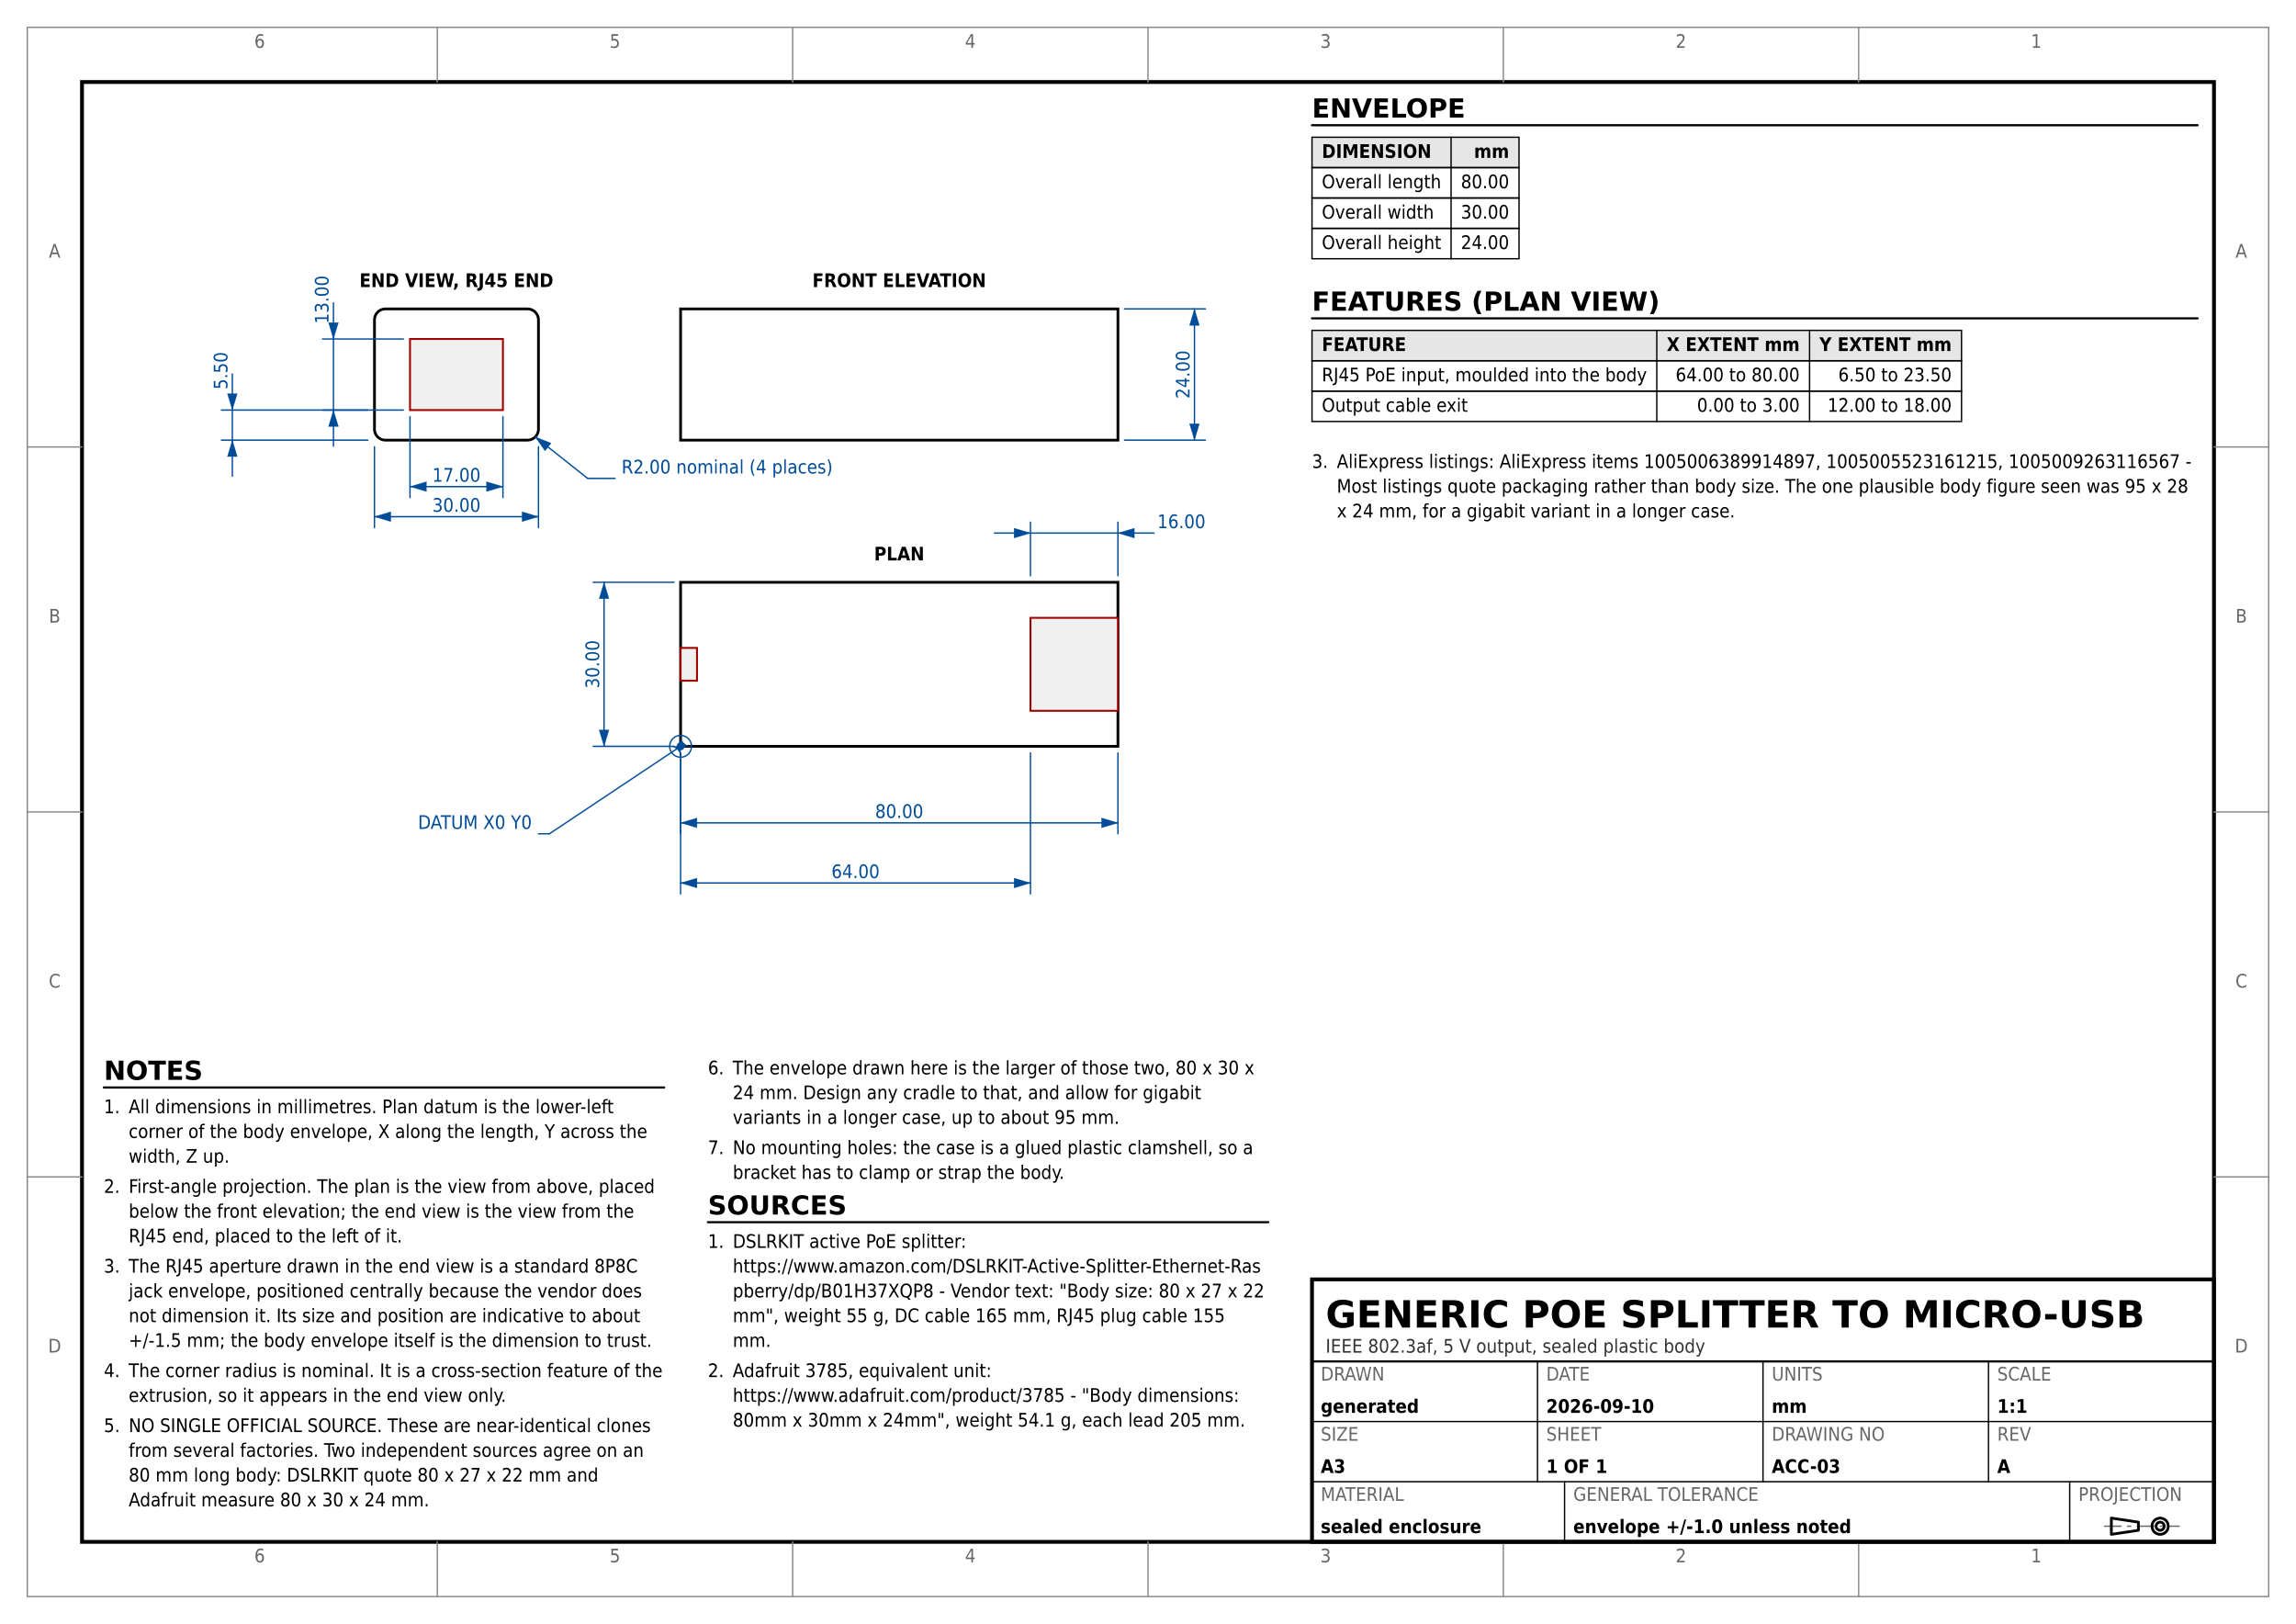
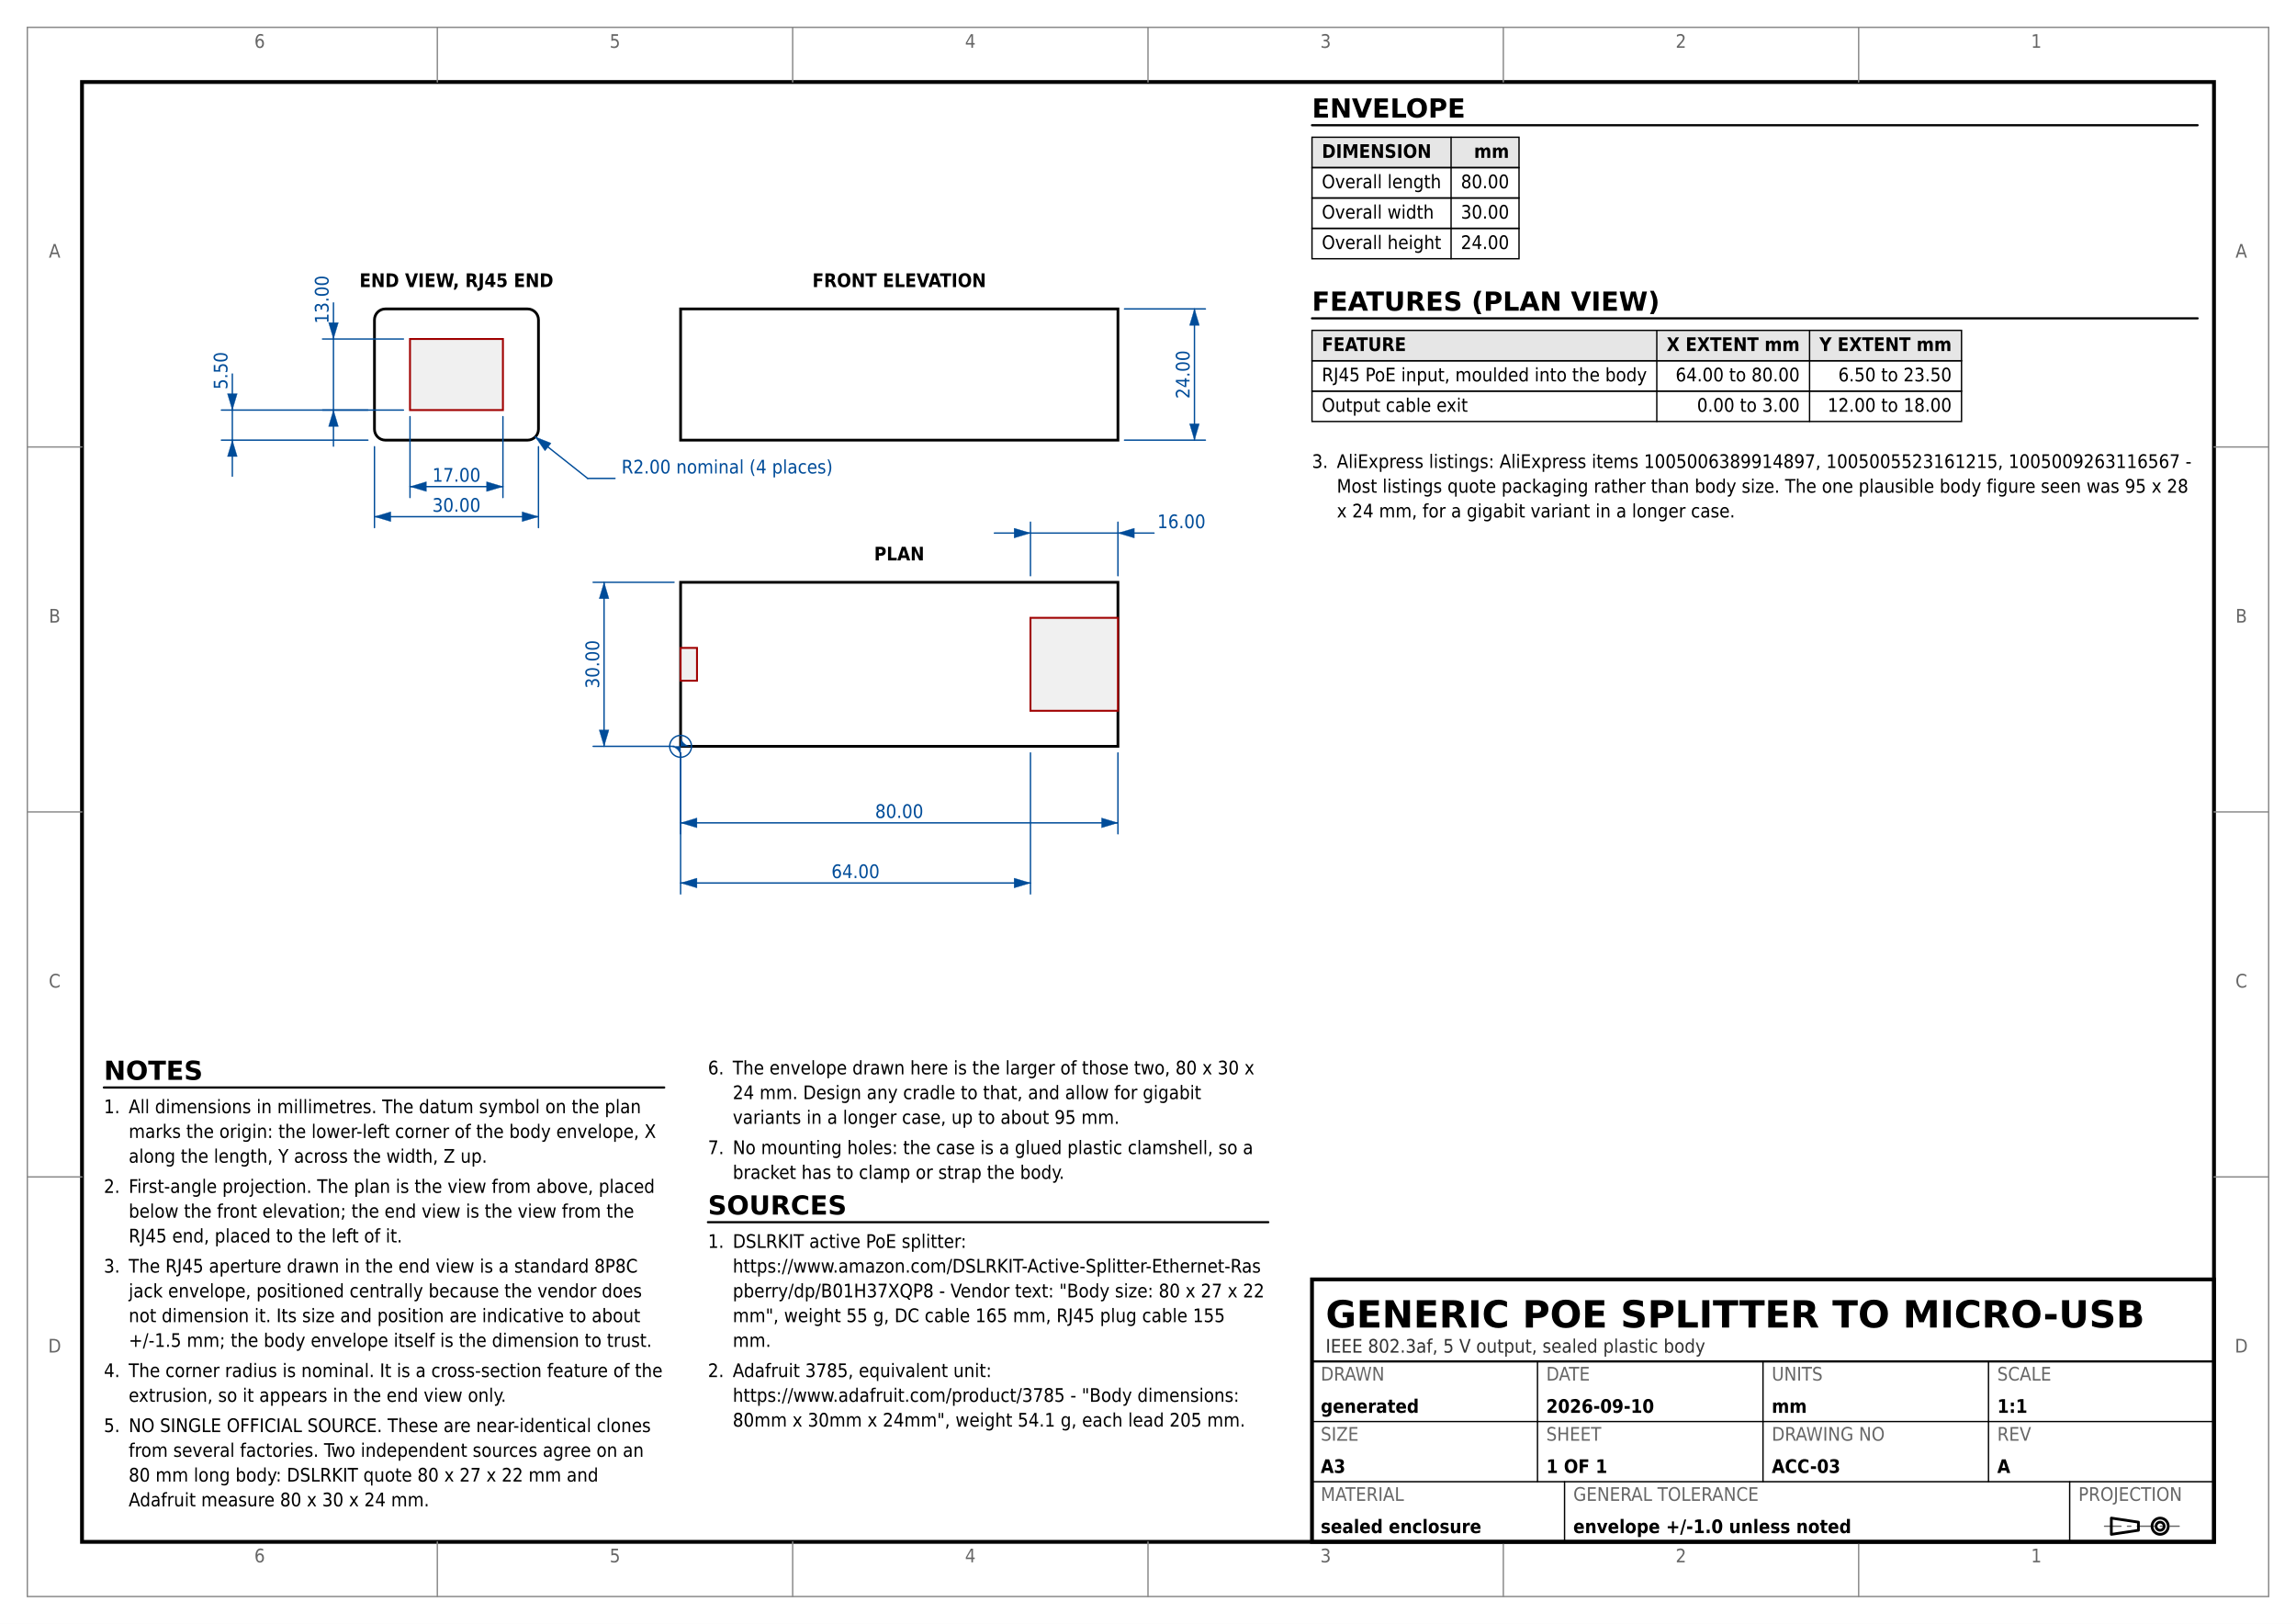
<svg xmlns="http://www.w3.org/2000/svg" version="1.1" width="420mm" height="297mm" viewBox="0 0 420 297">
  <rect width="100%" height="100%" fill="#ffffff" />
  <rect x="5" y="5" width="410" height="287" fill="none" stroke="#888888" stroke-width="0.25" />
  <rect x="15" y="15" width="390" height="267" fill="none" stroke="#000000" stroke-width="0.7" />
  <text x="47.5" y="285.75" font-family="DejaVu Sans Condensed, DejaVu Sans, Liberation Sans, sans-serif" font-size="3.429" fill="#666666" text-anchor="middle">6</text>
  <text x="47.5" y="8.75" font-family="DejaVu Sans Condensed, DejaVu Sans, Liberation Sans, sans-serif" font-size="3.429" fill="#666666" text-anchor="middle">6</text>
  <line x1="80" y1="292" x2="80" y2="282" stroke="#888888" stroke-width="0.25" stroke-linecap="round" />
  <line x1="80" y1="15" x2="80" y2="5" stroke="#888888" stroke-width="0.25" stroke-linecap="round" />
  <text x="112.5" y="285.75" font-family="DejaVu Sans Condensed, DejaVu Sans, Liberation Sans, sans-serif" font-size="3.429" fill="#666666" text-anchor="middle">5</text>
  <text x="112.5" y="8.75" font-family="DejaVu Sans Condensed, DejaVu Sans, Liberation Sans, sans-serif" font-size="3.429" fill="#666666" text-anchor="middle">5</text>
  <line x1="145" y1="292" x2="145" y2="282" stroke="#888888" stroke-width="0.25" stroke-linecap="round" />
  <line x1="145" y1="15" x2="145" y2="5" stroke="#888888" stroke-width="0.25" stroke-linecap="round" />
  <text x="177.5" y="285.75" font-family="DejaVu Sans Condensed, DejaVu Sans, Liberation Sans, sans-serif" font-size="3.429" fill="#666666" text-anchor="middle">4</text>
  <text x="177.5" y="8.75" font-family="DejaVu Sans Condensed, DejaVu Sans, Liberation Sans, sans-serif" font-size="3.429" fill="#666666" text-anchor="middle">4</text>
  <line x1="210" y1="292" x2="210" y2="282" stroke="#888888" stroke-width="0.25" stroke-linecap="round" />
  <line x1="210" y1="15" x2="210" y2="5" stroke="#888888" stroke-width="0.25" stroke-linecap="round" />
  <text x="242.5" y="285.75" font-family="DejaVu Sans Condensed, DejaVu Sans, Liberation Sans, sans-serif" font-size="3.429" fill="#666666" text-anchor="middle">3</text>
  <text x="242.5" y="8.75" font-family="DejaVu Sans Condensed, DejaVu Sans, Liberation Sans, sans-serif" font-size="3.429" fill="#666666" text-anchor="middle">3</text>
  <line x1="275" y1="292" x2="275" y2="282" stroke="#888888" stroke-width="0.25" stroke-linecap="round" />
  <line x1="275" y1="15" x2="275" y2="5" stroke="#888888" stroke-width="0.25" stroke-linecap="round" />
  <text x="307.5" y="285.75" font-family="DejaVu Sans Condensed, DejaVu Sans, Liberation Sans, sans-serif" font-size="3.429" fill="#666666" text-anchor="middle">2</text>
  <text x="307.5" y="8.75" font-family="DejaVu Sans Condensed, DejaVu Sans, Liberation Sans, sans-serif" font-size="3.429" fill="#666666" text-anchor="middle">2</text>
  <line x1="340" y1="292" x2="340" y2="282" stroke="#888888" stroke-width="0.25" stroke-linecap="round" />
  <line x1="340" y1="15" x2="340" y2="5" stroke="#888888" stroke-width="0.25" stroke-linecap="round" />
  <text x="372.5" y="285.75" font-family="DejaVu Sans Condensed, DejaVu Sans, Liberation Sans, sans-serif" font-size="3.429" fill="#666666" text-anchor="middle">1</text>
  <text x="372.5" y="8.75" font-family="DejaVu Sans Condensed, DejaVu Sans, Liberation Sans, sans-serif" font-size="3.429" fill="#666666" text-anchor="middle">1</text>
  <text x="10" y="247.375" font-family="DejaVu Sans Condensed, DejaVu Sans, Liberation Sans, sans-serif" font-size="3.429" fill="#666666" text-anchor="middle">D</text>
  <text x="410" y="247.375" font-family="DejaVu Sans Condensed, DejaVu Sans, Liberation Sans, sans-serif" font-size="3.429" fill="#666666" text-anchor="middle">D</text>
  <line x1="5" y1="215.25" x2="15" y2="215.25" stroke="#888888" stroke-width="0.25" stroke-linecap="round" />
  <line x1="405" y1="215.25" x2="415" y2="215.25" stroke="#888888" stroke-width="0.25" stroke-linecap="round" />
  <text x="10" y="180.625" font-family="DejaVu Sans Condensed, DejaVu Sans, Liberation Sans, sans-serif" font-size="3.429" fill="#666666" text-anchor="middle">C</text>
  <text x="410" y="180.625" font-family="DejaVu Sans Condensed, DejaVu Sans, Liberation Sans, sans-serif" font-size="3.429" fill="#666666" text-anchor="middle">C</text>
  <line x1="5" y1="148.5" x2="15" y2="148.5" stroke="#888888" stroke-width="0.25" stroke-linecap="round" />
  <line x1="405" y1="148.5" x2="415" y2="148.5" stroke="#888888" stroke-width="0.25" stroke-linecap="round" />
  <text x="10" y="113.875" font-family="DejaVu Sans Condensed, DejaVu Sans, Liberation Sans, sans-serif" font-size="3.429" fill="#666666" text-anchor="middle">B</text>
  <text x="410" y="113.875" font-family="DejaVu Sans Condensed, DejaVu Sans, Liberation Sans, sans-serif" font-size="3.429" fill="#666666" text-anchor="middle">B</text>
  <line x1="5" y1="81.75" x2="15" y2="81.75" stroke="#888888" stroke-width="0.25" stroke-linecap="round" />
  <line x1="405" y1="81.75" x2="415" y2="81.75" stroke="#888888" stroke-width="0.25" stroke-linecap="round" />
  <text x="10" y="47.125" font-family="DejaVu Sans Condensed, DejaVu Sans, Liberation Sans, sans-serif" font-size="3.429" fill="#666666" text-anchor="middle">A</text>
  <text x="410" y="47.125" font-family="DejaVu Sans Condensed, DejaVu Sans, Liberation Sans, sans-serif" font-size="3.429" fill="#666666" text-anchor="middle">A</text>
  <rect x="124.5" y="56.5" width="80" height="24" fill="none" stroke="#000000" stroke-width="0.5" />
  <rect x="124.5" y="106.5" width="80" height="30" fill="none" stroke="#000000" stroke-width="0.5" />
  <rect x="68.5" y="56.5" width="30" height="24" fill="none" stroke="#000000" stroke-width="0.5" rx="2" ry="2" />
  <text x="164.5" y="52.5" font-family="DejaVu Sans Condensed, DejaVu Sans, Liberation Sans, sans-serif" font-size="3.429" fill="#000000" text-anchor="middle" font-weight="bold">FRONT ELEVATION</text>
  <text x="164.5" y="102.5" font-family="DejaVu Sans Condensed, DejaVu Sans, Liberation Sans, sans-serif" font-size="3.429" fill="#000000" text-anchor="middle" font-weight="bold">PLAN</text>
  <text x="83.5" y="52.5" font-family="DejaVu Sans Condensed, DejaVu Sans, Liberation Sans, sans-serif" font-size="3.429" fill="#000000" text-anchor="middle" font-weight="bold">END VIEW, RJ45 END</text>
  <rect x="188.5" y="113" width="16" height="17" fill="#f0f0f0" stroke="#a00000" stroke-width="0.35" />
  <rect x="75" y="62" width="17" height="13" fill="#f0f0f0" stroke="#a00000" stroke-width="0.35" />
  <line x1="75" y1="76.2" x2="75" y2="91" stroke="#004c99" stroke-width="0.25" stroke-linecap="round" />
  <line x1="92" y1="76.2" x2="92" y2="91" stroke="#004c99" stroke-width="0.25" stroke-linecap="round" />
  <line x1="75" y1="89" x2="92" y2="89" stroke="#004c99" stroke-width="0.25" stroke-linecap="round" />
  <polygon points="75,89 78,89.9 78,88.1" fill="#004c99" stroke="#004c99" stroke-width="0.05" stroke-linejoin="round" />
  <polygon points="92,89 89,88.1 89,89.9" fill="#004c99" stroke="#004c99" stroke-width="0.05" stroke-linejoin="round" />
  <text x="83.5" y="88.1" font-family="DejaVu Sans Condensed, DejaVu Sans, Liberation Sans, sans-serif" font-size="3.429" fill="#004c99" text-anchor="middle">17.00</text>
  <line x1="73.8" y1="75" x2="59" y2="75" stroke="#004c99" stroke-width="0.25" stroke-linecap="round" />
  <line x1="73.8" y1="62" x2="59" y2="62" stroke="#004c99" stroke-width="0.25" stroke-linecap="round" />
  <line x1="61" y1="75" x2="61" y2="62" stroke="#004c99" stroke-width="0.25" stroke-linecap="round" />
  <polygon points="61,75 60.1,78 61.9,78" fill="#004c99" stroke="#004c99" stroke-width="0.05" stroke-linejoin="round" />
  <polygon points="61,62 61.9,59 60.1,59" fill="#004c99" stroke="#004c99" stroke-width="0.05" stroke-linejoin="round" />
  <line x1="61" y1="81.6" x2="61" y2="75" stroke="#004c99" stroke-width="0.25" stroke-linecap="round" />
  <line x1="61" y1="62" x2="61" y2="55.4" stroke="#004c99" stroke-width="0.25" stroke-linecap="round" />
  <text x="60.1" y="54.8" font-family="DejaVu Sans Condensed, DejaVu Sans, Liberation Sans, sans-serif" font-size="3.429" fill="#004c99" text-anchor="middle" transform="rotate(-90 60.1 54.8)">13.00</text>
  <line x1="67.3" y1="75" x2="40.5" y2="75" stroke="#004c99" stroke-width="0.25" stroke-linecap="round" />
  <line x1="67.3" y1="80.5" x2="40.5" y2="80.5" stroke="#004c99" stroke-width="0.25" stroke-linecap="round" />
  <line x1="42.5" y1="80.5" x2="42.5" y2="75" stroke="#004c99" stroke-width="0.25" stroke-linecap="round" />
  <polygon points="42.5,80.5 41.6,83.5 43.4,83.5" fill="#004c99" stroke="#004c99" stroke-width="0.05" stroke-linejoin="round" />
  <polygon points="42.5,75 43.4,72 41.6,72" fill="#004c99" stroke="#004c99" stroke-width="0.05" stroke-linejoin="round" />
  <line x1="42.5" y1="87.1" x2="42.5" y2="80.5" stroke="#004c99" stroke-width="0.25" stroke-linecap="round" />
  <line x1="42.5" y1="75" x2="42.5" y2="68.4" stroke="#004c99" stroke-width="0.25" stroke-linecap="round" />
  <text x="41.6" y="67.8" font-family="DejaVu Sans Condensed, DejaVu Sans, Liberation Sans, sans-serif" font-size="3.429" fill="#004c99" text-anchor="middle" transform="rotate(-90 41.6 67.8)">5.50</text>
  <line x1="188.5" y1="105.3" x2="188.5" y2="95.5" stroke="#004c99" stroke-width="0.25" stroke-linecap="round" />
  <line x1="204.5" y1="105.3" x2="204.5" y2="95.5" stroke="#004c99" stroke-width="0.25" stroke-linecap="round" />
  <line x1="188.5" y1="97.5" x2="204.5" y2="97.5" stroke="#004c99" stroke-width="0.25" stroke-linecap="round" />
  <polygon points="188.5,97.5 185.5,96.6 185.5,98.4" fill="#004c99" stroke="#004c99" stroke-width="0.05" stroke-linejoin="round" />
  <polygon points="204.5,97.5 207.5,98.4 207.5,96.6" fill="#004c99" stroke="#004c99" stroke-width="0.05" stroke-linejoin="round" />
  <line x1="181.9" y1="97.5" x2="188.5" y2="97.5" stroke="#004c99" stroke-width="0.25" stroke-linecap="round" />
  <line x1="204.5" y1="97.5" x2="211.1" y2="97.5" stroke="#004c99" stroke-width="0.25" stroke-linecap="round" />
  <text x="216.115" y="96.6" font-family="DejaVu Sans Condensed, DejaVu Sans, Liberation Sans, sans-serif" font-size="3.429" fill="#004c99" text-anchor="middle">16.00</text>
  <line x1="124.5" y1="137.7" x2="124.5" y2="163.5" stroke="#004c99" stroke-width="0.25" stroke-linecap="round" />
  <line x1="188.5" y1="137.7" x2="188.5" y2="163.5" stroke="#004c99" stroke-width="0.25" stroke-linecap="round" />
  <line x1="124.5" y1="161.5" x2="188.5" y2="161.5" stroke="#004c99" stroke-width="0.25" stroke-linecap="round" />
  <polygon points="124.5,161.5 127.5,162.4 127.5,160.6" fill="#004c99" stroke="#004c99" stroke-width="0.05" stroke-linejoin="round" />
  <polygon points="188.5,161.5 185.5,160.6 185.5,162.4" fill="#004c99" stroke="#004c99" stroke-width="0.05" stroke-linejoin="round" />
  <text x="156.5" y="160.6" font-family="DejaVu Sans Condensed, DejaVu Sans, Liberation Sans, sans-serif" font-size="3.429" fill="#004c99" text-anchor="middle">64.00</text>
  <rect x="124.5" y="118.5" width="3" height="6" fill="#f0f0f0" stroke="#a00000" stroke-width="0.35" />
  <line x1="124.5" y1="137.7" x2="124.5" y2="152.5" stroke="#004c99" stroke-width="0.25" stroke-linecap="round" />
  <line x1="204.5" y1="137.7" x2="204.5" y2="152.5" stroke="#004c99" stroke-width="0.25" stroke-linecap="round" />
  <line x1="124.5" y1="150.5" x2="204.5" y2="150.5" stroke="#004c99" stroke-width="0.25" stroke-linecap="round" />
  <polygon points="124.5,150.5 127.5,151.4 127.5,149.6" fill="#004c99" stroke="#004c99" stroke-width="0.05" stroke-linejoin="round" />
  <polygon points="204.5,150.5 201.5,149.6 201.5,151.4" fill="#004c99" stroke="#004c99" stroke-width="0.05" stroke-linejoin="round" />
  <text x="164.5" y="149.6" font-family="DejaVu Sans Condensed, DejaVu Sans, Liberation Sans, sans-serif" font-size="3.429" fill="#004c99" text-anchor="middle">80.00</text>
  <line x1="123.3" y1="136.5" x2="108.5" y2="136.5" stroke="#004c99" stroke-width="0.25" stroke-linecap="round" />
  <line x1="123.3" y1="106.5" x2="108.5" y2="106.5" stroke="#004c99" stroke-width="0.25" stroke-linecap="round" />
  <line x1="110.5" y1="136.5" x2="110.5" y2="106.5" stroke="#004c99" stroke-width="0.25" stroke-linecap="round" />
  <polygon points="110.5,136.5 111.4,133.5 109.6,133.5" fill="#004c99" stroke="#004c99" stroke-width="0.05" stroke-linejoin="round" />
  <polygon points="110.5,106.5 109.6,109.5 111.4,109.5" fill="#004c99" stroke="#004c99" stroke-width="0.05" stroke-linejoin="round" />
  <text x="109.6" y="121.5" font-family="DejaVu Sans Condensed, DejaVu Sans, Liberation Sans, sans-serif" font-size="3.429" fill="#004c99" text-anchor="middle" transform="rotate(-90 109.6 121.5)">30.00</text>
  <line x1="205.7" y1="80.5" x2="220.5" y2="80.5" stroke="#004c99" stroke-width="0.25" stroke-linecap="round" />
  <line x1="205.7" y1="56.5" x2="220.5" y2="56.5" stroke="#004c99" stroke-width="0.25" stroke-linecap="round" />
  <line x1="218.5" y1="80.5" x2="218.5" y2="56.5" stroke="#004c99" stroke-width="0.25" stroke-linecap="round" />
  <polygon points="218.5,80.5 219.4,77.5 217.6,77.5" fill="#004c99" stroke="#004c99" stroke-width="0.05" stroke-linejoin="round" />
  <polygon points="218.5,56.5 217.6,59.5 219.4,59.5" fill="#004c99" stroke="#004c99" stroke-width="0.05" stroke-linejoin="round" />
  <text x="217.6" y="68.5" font-family="DejaVu Sans Condensed, DejaVu Sans, Liberation Sans, sans-serif" font-size="3.429" fill="#004c99" text-anchor="middle" transform="rotate(-90 217.6 68.5)">24.00</text>
  <line x1="68.5" y1="81.7" x2="68.5" y2="96.5" stroke="#004c99" stroke-width="0.25" stroke-linecap="round" />
  <line x1="98.5" y1="81.7" x2="98.5" y2="96.5" stroke="#004c99" stroke-width="0.25" stroke-linecap="round" />
  <line x1="68.5" y1="94.5" x2="98.5" y2="94.5" stroke="#004c99" stroke-width="0.25" stroke-linecap="round" />
  <polygon points="68.5,94.5 71.5,95.4 71.5,93.6" fill="#004c99" stroke="#004c99" stroke-width="0.05" stroke-linejoin="round" />
  <polygon points="98.5,94.5 95.5,93.6 95.5,95.4" fill="#004c99" stroke="#004c99" stroke-width="0.05" stroke-linejoin="round" />
  <text x="83.5" y="93.6" font-family="DejaVu Sans Condensed, DejaVu Sans, Liberation Sans, sans-serif" font-size="3.429" fill="#004c99" text-anchor="middle">30.00</text>
  <polygon points="97.9,79.9 99.694,82.468 100.811,81.056" fill="#004c99" stroke="#004c99" stroke-width="0.05" stroke-linejoin="round" />
  <line x1="97.9" y1="79.9" x2="107.5" y2="87.5" stroke="#004c99" stroke-width="0.25" stroke-linecap="round" />
  <line x1="107.5" y1="87.5" x2="112.5" y2="87.5" stroke="#004c99" stroke-width="0.25" stroke-linecap="round" />
  <text x="113.7" y="86.6" font-family="DejaVu Sans Condensed, DejaVu Sans, Liberation Sans, sans-serif" font-size="3.429" fill="#004c99" text-anchor="start">R2.00 nominal (4 places)</text>
  <circle cx="124.5" cy="136.5" r="2" fill="none" stroke="#004c99" stroke-width="0.25" />
  <path d="M 124.5 136.5 L 126.5 136.5 A 2.0 2.0 0 0 1 124.5 134.5 Z" fill="#004c99" stroke="#004c99" stroke-width="0.05" stroke-linejoin="round" stroke-linecap="round" />
  <path d="M 124.5 136.5 L 122.5 136.5 A 2.0 2.0 0 0 1 124.5 138.5 Z" fill="#004c99" stroke="#004c99" stroke-width="0.05" stroke-linejoin="round" stroke-linecap="round" />
-   <circle cx="124.5" cy="136.5" r="0.7" fill="#004c99" stroke="#004c99" stroke-width="0.05" />
-   <line x1="124.5" y1="136.5" x2="100.5" y2="152.5" stroke="#004c99" stroke-width="0.25" stroke-linecap="round" />
-   <line x1="100.5" y1="152.5" x2="98.5" y2="152.5" stroke="#004c99" stroke-width="0.25" stroke-linecap="round" />
-   <text x="97.3" y="151.6" font-family="DejaVu Sans Condensed, DejaVu Sans, Liberation Sans, sans-serif" font-size="3.429" fill="#004c99" text-anchor="end">DATUM  X0 Y0</text>
  <text x="240" y="21.5" font-family="DejaVu Sans, Liberation Sans, sans-serif" font-size="4.801" fill="#000000" text-anchor="start" font-weight="bold">ENVELOPE</text>
  <line x1="240" y1="22.9" x2="402" y2="22.9" stroke="#000000" stroke-width="0.4" stroke-linecap="round" />
  <rect x="240" y="25.1" width="37.87" height="5.556" fill="#e6e6e6" stroke="#000000" stroke-width="0.25" />
  <text x="241.8" y="28.878" font-family="DejaVu Sans Condensed, DejaVu Sans, Liberation Sans, sans-serif" font-size="3.429" fill="#000000" text-anchor="start" font-weight="bold">DIMENSION</text>
  <text x="276.07" y="28.878" font-family="DejaVu Sans Condensed, DejaVu Sans, Liberation Sans, sans-serif" font-size="3.429" fill="#000000" text-anchor="end" font-weight="bold">mm</text>
  <rect x="240" y="30.656" width="37.87" height="5.556" fill="none" stroke="#000000" stroke-width="0.25" />
  <text x="241.8" y="34.433" font-family="DejaVu Sans Condensed, DejaVu Sans, Liberation Sans, sans-serif" font-size="3.429" fill="#000000" text-anchor="start">Overall length</text>
  <text x="276.07" y="34.433" font-family="DejaVu Sans Condensed, DejaVu Sans, Liberation Sans, sans-serif" font-size="3.429" fill="#000000" text-anchor="end">80.00</text>
  <rect x="240" y="36.211" width="37.87" height="5.556" fill="none" stroke="#000000" stroke-width="0.25" />
  <text x="241.8" y="39.989" font-family="DejaVu Sans Condensed, DejaVu Sans, Liberation Sans, sans-serif" font-size="3.429" fill="#000000" text-anchor="start">Overall width</text>
  <text x="276.07" y="39.989" font-family="DejaVu Sans Condensed, DejaVu Sans, Liberation Sans, sans-serif" font-size="3.429" fill="#000000" text-anchor="end">30.00</text>
  <rect x="240" y="41.767" width="37.87" height="5.556" fill="none" stroke="#000000" stroke-width="0.25" />
  <text x="241.8" y="45.544" font-family="DejaVu Sans Condensed, DejaVu Sans, Liberation Sans, sans-serif" font-size="3.429" fill="#000000" text-anchor="start">Overall height</text>
  <text x="276.07" y="45.544" font-family="DejaVu Sans Condensed, DejaVu Sans, Liberation Sans, sans-serif" font-size="3.429" fill="#000000" text-anchor="end">24.00</text>
  <line x1="265.441" y1="25.1" x2="265.441" y2="47.322" stroke="#000000" stroke-width="0.25" stroke-linecap="round" />
  <text x="240" y="56.822" font-family="DejaVu Sans, Liberation Sans, sans-serif" font-size="4.801" fill="#000000" text-anchor="start" font-weight="bold">FEATURES (PLAN VIEW)</text>
  <line x1="240" y1="58.222" x2="402" y2="58.222" stroke="#000000" stroke-width="0.4" stroke-linecap="round" />
  <rect x="240" y="60.422" width="118.816" height="5.556" fill="#e6e6e6" stroke="#000000" stroke-width="0.25" />
  <text x="241.8" y="64.2" font-family="DejaVu Sans Condensed, DejaVu Sans, Liberation Sans, sans-serif" font-size="3.429" fill="#000000" text-anchor="start" font-weight="bold">FEATURE</text>
  <text x="329.218" y="64.2" font-family="DejaVu Sans Condensed, DejaVu Sans, Liberation Sans, sans-serif" font-size="3.429" fill="#000000" text-anchor="end" font-weight="bold">X EXTENT mm</text>
  <text x="357.016" y="64.2" font-family="DejaVu Sans Condensed, DejaVu Sans, Liberation Sans, sans-serif" font-size="3.429" fill="#000000" text-anchor="end" font-weight="bold">Y EXTENT mm</text>
  <rect x="240" y="65.978" width="118.816" height="5.556" fill="none" stroke="#000000" stroke-width="0.25" />
  <text x="241.8" y="69.756" font-family="DejaVu Sans Condensed, DejaVu Sans, Liberation Sans, sans-serif" font-size="3.429" fill="#000000" text-anchor="start">RJ45 PoE input, moulded into the body</text>
  <text x="329.218" y="69.756" font-family="DejaVu Sans Condensed, DejaVu Sans, Liberation Sans, sans-serif" font-size="3.429" fill="#000000" text-anchor="end">64.00 to 80.00</text>
  <text x="357.016" y="69.756" font-family="DejaVu Sans Condensed, DejaVu Sans, Liberation Sans, sans-serif" font-size="3.429" fill="#000000" text-anchor="end">6.50 to 23.50</text>
  <rect x="240" y="71.533" width="118.816" height="5.556" fill="none" stroke="#000000" stroke-width="0.25" />
  <text x="241.8" y="75.311" font-family="DejaVu Sans Condensed, DejaVu Sans, Liberation Sans, sans-serif" font-size="3.429" fill="#000000" text-anchor="start">Output cable exit</text>
  <text x="329.218" y="75.311" font-family="DejaVu Sans Condensed, DejaVu Sans, Liberation Sans, sans-serif" font-size="3.429" fill="#000000" text-anchor="end">0.00 to 3.00</text>
  <text x="357.016" y="75.311" font-family="DejaVu Sans Condensed, DejaVu Sans, Liberation Sans, sans-serif" font-size="3.429" fill="#000000" text-anchor="end">12.00 to 18.00</text>
  <line x1="303.074" y1="60.422" x2="303.074" y2="77.089" stroke="#000000" stroke-width="0.25" stroke-linecap="round" />
  <line x1="331.018" y1="60.422" x2="331.018" y2="77.089" stroke="#000000" stroke-width="0.25" stroke-linecap="round" />
  <text x="19" y="197.5" font-family="DejaVu Sans, Liberation Sans, sans-serif" font-size="4.801" fill="#000000" text-anchor="start" font-weight="bold">NOTES</text>
  <line x1="19" y1="198.9" x2="121.5" y2="198.9" stroke="#000000" stroke-width="0.4" stroke-linecap="round" />
  <text x="19" y="203.6" font-family="DejaVu Sans Condensed, DejaVu Sans, Liberation Sans, sans-serif" font-size="3.429" fill="#000000" text-anchor="start">1.</text>
-   <text x="23.542" y="203.6" font-family="DejaVu Sans Condensed, DejaVu Sans, Liberation Sans, sans-serif" font-size="3.429" fill="#000000" text-anchor="start">All dimensions in millimetres. Plan datum is the lower-left</text>
-   <text x="23.542" y="208.127" font-family="DejaVu Sans Condensed, DejaVu Sans, Liberation Sans, sans-serif" font-size="3.429" fill="#000000" text-anchor="start">corner of the body envelope, X along the length, Y across the</text>
-   <text x="23.542" y="212.654" font-family="DejaVu Sans Condensed, DejaVu Sans, Liberation Sans, sans-serif" font-size="3.429" fill="#000000" text-anchor="start">width, Z up.</text>
+   <text x="23.542" y="203.6" font-family="DejaVu Sans Condensed, DejaVu Sans, Liberation Sans, sans-serif" font-size="3.429" fill="#000000" text-anchor="start">All dimensions in millimetres. The datum symbol on the plan</text>
+   <text x="23.542" y="208.127" font-family="DejaVu Sans Condensed, DejaVu Sans, Liberation Sans, sans-serif" font-size="3.429" fill="#000000" text-anchor="start">marks the origin: the lower-left corner of the body envelope, X</text>
+   <text x="23.542" y="212.654" font-family="DejaVu Sans Condensed, DejaVu Sans, Liberation Sans, sans-serif" font-size="3.429" fill="#000000" text-anchor="start">along the length, Y across the width, Z up.</text>
  <text x="19" y="218.18" font-family="DejaVu Sans Condensed, DejaVu Sans, Liberation Sans, sans-serif" font-size="3.429" fill="#000000" text-anchor="start">2.</text>
  <text x="23.542" y="218.18" font-family="DejaVu Sans Condensed, DejaVu Sans, Liberation Sans, sans-serif" font-size="3.429" fill="#000000" text-anchor="start">First-angle projection. The plan is the view from above, placed</text>
  <text x="23.542" y="222.707" font-family="DejaVu Sans Condensed, DejaVu Sans, Liberation Sans, sans-serif" font-size="3.429" fill="#000000" text-anchor="start">below the front elevation; the end view is the view from the</text>
  <text x="23.542" y="227.234" font-family="DejaVu Sans Condensed, DejaVu Sans, Liberation Sans, sans-serif" font-size="3.429" fill="#000000" text-anchor="start">RJ45 end, placed to the left of it.</text>
  <text x="19" y="232.761" font-family="DejaVu Sans Condensed, DejaVu Sans, Liberation Sans, sans-serif" font-size="3.429" fill="#000000" text-anchor="start">3.</text>
  <text x="23.542" y="232.761" font-family="DejaVu Sans Condensed, DejaVu Sans, Liberation Sans, sans-serif" font-size="3.429" fill="#000000" text-anchor="start">The RJ45 aperture drawn in the end view is a standard 8P8C</text>
  <text x="23.542" y="237.287" font-family="DejaVu Sans Condensed, DejaVu Sans, Liberation Sans, sans-serif" font-size="3.429" fill="#000000" text-anchor="start">jack envelope, positioned centrally because the vendor does</text>
  <text x="23.542" y="241.814" font-family="DejaVu Sans Condensed, DejaVu Sans, Liberation Sans, sans-serif" font-size="3.429" fill="#000000" text-anchor="start">not dimension it. Its size and position are indicative to about</text>
  <text x="23.542" y="246.341" font-family="DejaVu Sans Condensed, DejaVu Sans, Liberation Sans, sans-serif" font-size="3.429" fill="#000000" text-anchor="start">+/-1.5 mm; the body envelope itself is the dimension to trust.</text>
  <text x="19" y="251.868" font-family="DejaVu Sans Condensed, DejaVu Sans, Liberation Sans, sans-serif" font-size="3.429" fill="#000000" text-anchor="start">4.</text>
  <text x="23.542" y="251.868" font-family="DejaVu Sans Condensed, DejaVu Sans, Liberation Sans, sans-serif" font-size="3.429" fill="#000000" text-anchor="start">The corner radius is nominal. It is a cross-section feature of the</text>
  <text x="23.542" y="256.394" font-family="DejaVu Sans Condensed, DejaVu Sans, Liberation Sans, sans-serif" font-size="3.429" fill="#000000" text-anchor="start">extrusion, so it appears in the end view only.</text>
  <text x="19" y="261.921" font-family="DejaVu Sans Condensed, DejaVu Sans, Liberation Sans, sans-serif" font-size="3.429" fill="#000000" text-anchor="start">5.</text>
  <text x="23.542" y="261.921" font-family="DejaVu Sans Condensed, DejaVu Sans, Liberation Sans, sans-serif" font-size="3.429" fill="#000000" text-anchor="start">NO SINGLE OFFICIAL SOURCE. These are near-identical clones</text>
  <text x="23.542" y="266.448" font-family="DejaVu Sans Condensed, DejaVu Sans, Liberation Sans, sans-serif" font-size="3.429" fill="#000000" text-anchor="start">from several factories. Two independent sources agree on an</text>
  <text x="23.542" y="270.974" font-family="DejaVu Sans Condensed, DejaVu Sans, Liberation Sans, sans-serif" font-size="3.429" fill="#000000" text-anchor="start">80 mm long body: DSLRKIT quote 80 x 27 x 22 mm and</text>
  <text x="23.542" y="275.501" font-family="DejaVu Sans Condensed, DejaVu Sans, Liberation Sans, sans-serif" font-size="3.429" fill="#000000" text-anchor="start">Adafruit measure 80 x 30 x 24 mm.</text>
  <text x="129.5" y="196.5" font-family="DejaVu Sans Condensed, DejaVu Sans, Liberation Sans, sans-serif" font-size="3.429" fill="#000000" text-anchor="start">6.</text>
  <text x="134.042" y="196.5" font-family="DejaVu Sans Condensed, DejaVu Sans, Liberation Sans, sans-serif" font-size="3.429" fill="#000000" text-anchor="start">The envelope drawn here is the larger of those two, 80 x 30 x</text>
  <text x="134.042" y="201.027" font-family="DejaVu Sans Condensed, DejaVu Sans, Liberation Sans, sans-serif" font-size="3.429" fill="#000000" text-anchor="start">24 mm. Design any cradle to that, and allow for gigabit</text>
  <text x="134.042" y="205.554" font-family="DejaVu Sans Condensed, DejaVu Sans, Liberation Sans, sans-serif" font-size="3.429" fill="#000000" text-anchor="start">variants in a longer case, up to about 95 mm.</text>
  <text x="129.5" y="211.08" font-family="DejaVu Sans Condensed, DejaVu Sans, Liberation Sans, sans-serif" font-size="3.429" fill="#000000" text-anchor="start">7.</text>
  <text x="134.042" y="211.08" font-family="DejaVu Sans Condensed, DejaVu Sans, Liberation Sans, sans-serif" font-size="3.429" fill="#000000" text-anchor="start">No mounting holes: the case is a glued plastic clamshell, so a</text>
  <text x="134.042" y="215.607" font-family="DejaVu Sans Condensed, DejaVu Sans, Liberation Sans, sans-serif" font-size="3.429" fill="#000000" text-anchor="start">bracket has to clamp or strap the body.</text>
  <text x="129.5" y="222.134" font-family="DejaVu Sans, Liberation Sans, sans-serif" font-size="4.801" fill="#000000" text-anchor="start" font-weight="bold">SOURCES</text>
  <line x1="129.5" y1="223.534" x2="232" y2="223.534" stroke="#000000" stroke-width="0.4" stroke-linecap="round" />
  <text x="129.5" y="228.234" font-family="DejaVu Sans Condensed, DejaVu Sans, Liberation Sans, sans-serif" font-size="3.429" fill="#000000" text-anchor="start">1.</text>
  <text x="134.042" y="228.234" font-family="DejaVu Sans Condensed, DejaVu Sans, Liberation Sans, sans-serif" font-size="3.429" fill="#000000" text-anchor="start">DSLRKIT active PoE splitter:</text>
  <text x="134.042" y="232.761" font-family="DejaVu Sans Condensed, DejaVu Sans, Liberation Sans, sans-serif" font-size="3.429" fill="#000000" text-anchor="start">https://www.amazon.com/DSLRKIT-Active-Splitter-Ethernet-Ras</text>
  <text x="134.042" y="237.287" font-family="DejaVu Sans Condensed, DejaVu Sans, Liberation Sans, sans-serif" font-size="3.429" fill="#000000" text-anchor="start">pberry/dp/B01H37XQP8 - Vendor text: "Body size: 80 x 27 x 22</text>
  <text x="134.042" y="241.814" font-family="DejaVu Sans Condensed, DejaVu Sans, Liberation Sans, sans-serif" font-size="3.429" fill="#000000" text-anchor="start">mm", weight 55 g, DC cable 165 mm, RJ45 plug cable 155</text>
  <text x="134.042" y="246.341" font-family="DejaVu Sans Condensed, DejaVu Sans, Liberation Sans, sans-serif" font-size="3.429" fill="#000000" text-anchor="start">mm.</text>
  <text x="129.5" y="251.868" font-family="DejaVu Sans Condensed, DejaVu Sans, Liberation Sans, sans-serif" font-size="3.429" fill="#000000" text-anchor="start">2.</text>
  <text x="134.042" y="251.868" font-family="DejaVu Sans Condensed, DejaVu Sans, Liberation Sans, sans-serif" font-size="3.429" fill="#000000" text-anchor="start">Adafruit 3785, equivalent unit:</text>
  <text x="134.042" y="256.394" font-family="DejaVu Sans Condensed, DejaVu Sans, Liberation Sans, sans-serif" font-size="3.429" fill="#000000" text-anchor="start">https://www.adafruit.com/product/3785 - "Body dimensions:</text>
  <text x="134.042" y="260.921" font-family="DejaVu Sans Condensed, DejaVu Sans, Liberation Sans, sans-serif" font-size="3.429" fill="#000000" text-anchor="start">80mm x 30mm x 24mm", weight 54.1 g, each lead 205 mm.</text>
  <text x="240" y="85.589" font-family="DejaVu Sans Condensed, DejaVu Sans, Liberation Sans, sans-serif" font-size="3.429" fill="#000000" text-anchor="start">3.</text>
  <text x="244.542" y="85.589" font-family="DejaVu Sans Condensed, DejaVu Sans, Liberation Sans, sans-serif" font-size="3.429" fill="#000000" text-anchor="start">AliExpress listings: AliExpress items 1005006389914897, 1005005523161215, 1005009263116567 -</text>
  <text x="244.542" y="90.116" font-family="DejaVu Sans Condensed, DejaVu Sans, Liberation Sans, sans-serif" font-size="3.429" fill="#000000" text-anchor="start">Most listings quote packaging rather than body size. The one plausible body figure seen was 95 x 28</text>
  <text x="244.542" y="94.642" font-family="DejaVu Sans Condensed, DejaVu Sans, Liberation Sans, sans-serif" font-size="3.429" fill="#000000" text-anchor="start">x 24 mm, for a gigabit variant in a longer case.</text>
  <rect x="240" y="234" width="165" height="48" fill="none" stroke="#000000" stroke-width="0.7" />
  <line x1="240" y1="249" x2="405" y2="249" stroke="#000000" stroke-width="0.4" stroke-linecap="round" />
  <text x="242.5" y="242.8" font-family="DejaVu Sans, Liberation Sans, sans-serif" font-size="6.859" fill="#000000" text-anchor="start" font-weight="bold">GENERIC POE SPLITTER TO MICRO-USB</text>
  <text x="242.5" y="247.4" font-family="DejaVu Sans Condensed, DejaVu Sans, Liberation Sans, sans-serif" font-size="3.429" fill="#333333" text-anchor="start">IEEE 802.3af, 5 V output, sealed plastic body</text>
  <text x="241.6" y="252.5" font-family="DejaVu Sans Condensed, DejaVu Sans, Liberation Sans, sans-serif" font-size="3.429" fill="#666666" text-anchor="start">DRAWN</text>
  <text x="241.6" y="258.4" font-family="DejaVu Sans Condensed, DejaVu Sans, Liberation Sans, sans-serif" font-size="3.429" fill="#000000" text-anchor="start" font-weight="bold">generated</text>
  <line x1="281.25" y1="260" x2="281.25" y2="249" stroke="#000000" stroke-width="0.25" stroke-linecap="round" />
  <text x="282.85" y="252.5" font-family="DejaVu Sans Condensed, DejaVu Sans, Liberation Sans, sans-serif" font-size="3.429" fill="#666666" text-anchor="start">DATE</text>
  <text x="282.85" y="258.4" font-family="DejaVu Sans Condensed, DejaVu Sans, Liberation Sans, sans-serif" font-size="3.429" fill="#000000" text-anchor="start" font-weight="bold">2026-09-10</text>
  <line x1="322.5" y1="260" x2="322.5" y2="249" stroke="#000000" stroke-width="0.25" stroke-linecap="round" />
  <text x="324.1" y="252.5" font-family="DejaVu Sans Condensed, DejaVu Sans, Liberation Sans, sans-serif" font-size="3.429" fill="#666666" text-anchor="start">UNITS</text>
  <text x="324.1" y="258.4" font-family="DejaVu Sans Condensed, DejaVu Sans, Liberation Sans, sans-serif" font-size="3.429" fill="#000000" text-anchor="start" font-weight="bold">mm</text>
  <line x1="363.75" y1="260" x2="363.75" y2="249" stroke="#000000" stroke-width="0.25" stroke-linecap="round" />
  <text x="365.35" y="252.5" font-family="DejaVu Sans Condensed, DejaVu Sans, Liberation Sans, sans-serif" font-size="3.429" fill="#666666" text-anchor="start">SCALE</text>
  <text x="365.35" y="258.4" font-family="DejaVu Sans Condensed, DejaVu Sans, Liberation Sans, sans-serif" font-size="3.429" fill="#000000" text-anchor="start" font-weight="bold">1:1</text>
  <line x1="240" y1="260" x2="281.25" y2="260" stroke="#000000" stroke-width="0.25" stroke-linecap="round" />
  <text x="241.6" y="263.5" font-family="DejaVu Sans Condensed, DejaVu Sans, Liberation Sans, sans-serif" font-size="3.429" fill="#666666" text-anchor="start">SIZE</text>
  <text x="241.6" y="269.4" font-family="DejaVu Sans Condensed, DejaVu Sans, Liberation Sans, sans-serif" font-size="3.429" fill="#000000" text-anchor="start" font-weight="bold">A3</text>
  <line x1="281.25" y1="271" x2="281.25" y2="260" stroke="#000000" stroke-width="0.25" stroke-linecap="round" />
  <line x1="281.25" y1="260" x2="322.5" y2="260" stroke="#000000" stroke-width="0.25" stroke-linecap="round" />
  <text x="282.85" y="263.5" font-family="DejaVu Sans Condensed, DejaVu Sans, Liberation Sans, sans-serif" font-size="3.429" fill="#666666" text-anchor="start">SHEET</text>
  <text x="282.85" y="269.4" font-family="DejaVu Sans Condensed, DejaVu Sans, Liberation Sans, sans-serif" font-size="3.429" fill="#000000" text-anchor="start" font-weight="bold">1 OF 1</text>
  <line x1="322.5" y1="271" x2="322.5" y2="260" stroke="#000000" stroke-width="0.25" stroke-linecap="round" />
  <line x1="322.5" y1="260" x2="363.75" y2="260" stroke="#000000" stroke-width="0.25" stroke-linecap="round" />
  <text x="324.1" y="263.5" font-family="DejaVu Sans Condensed, DejaVu Sans, Liberation Sans, sans-serif" font-size="3.429" fill="#666666" text-anchor="start">DRAWING NO</text>
  <text x="324.1" y="269.4" font-family="DejaVu Sans Condensed, DejaVu Sans, Liberation Sans, sans-serif" font-size="3.429" fill="#000000" text-anchor="start" font-weight="bold">ACC-03</text>
  <line x1="363.75" y1="271" x2="363.75" y2="260" stroke="#000000" stroke-width="0.25" stroke-linecap="round" />
  <line x1="363.75" y1="260" x2="405" y2="260" stroke="#000000" stroke-width="0.25" stroke-linecap="round" />
  <text x="365.35" y="263.5" font-family="DejaVu Sans Condensed, DejaVu Sans, Liberation Sans, sans-serif" font-size="3.429" fill="#666666" text-anchor="start">REV</text>
  <text x="365.35" y="269.4" font-family="DejaVu Sans Condensed, DejaVu Sans, Liberation Sans, sans-serif" font-size="3.429" fill="#000000" text-anchor="start" font-weight="bold">A</text>
  <line x1="240" y1="271" x2="405" y2="271" stroke="#000000" stroke-width="0.25" stroke-linecap="round" />
  <text x="241.6" y="274.5" font-family="DejaVu Sans Condensed, DejaVu Sans, Liberation Sans, sans-serif" font-size="3.429" fill="#666666" text-anchor="start">MATERIAL</text>
  <text x="241.6" y="280.4" font-family="DejaVu Sans Condensed, DejaVu Sans, Liberation Sans, sans-serif" font-size="3.429" fill="#000000" text-anchor="start" font-weight="bold">sealed enclosure</text>
  <line x1="286.2" y1="282" x2="286.2" y2="271" stroke="#000000" stroke-width="0.25" stroke-linecap="round" />
  <text x="287.8" y="274.5" font-family="DejaVu Sans Condensed, DejaVu Sans, Liberation Sans, sans-serif" font-size="3.429" fill="#666666" text-anchor="start">GENERAL TOLERANCE</text>
  <text x="287.8" y="280.4" font-family="DejaVu Sans Condensed, DejaVu Sans, Liberation Sans, sans-serif" font-size="3.429" fill="#000000" text-anchor="start" font-weight="bold">envelope +/-1.0 unless noted</text>
  <line x1="378.6" y1="282" x2="378.6" y2="271" stroke="#000000" stroke-width="0.25" stroke-linecap="round" />
  <text x="380.2" y="274.5" font-family="DejaVu Sans Condensed, DejaVu Sans, Liberation Sans, sans-serif" font-size="3.429" fill="#666666" text-anchor="start">PROJECTION</text>
  <line x1="384.98" y1="279.14" x2="398.62" y2="279.14" stroke="#666666" stroke-width="0.25" stroke-linecap="round" stroke-dasharray="3,1.2,0.6,1.2" />
  <polygon points="386.22,277.652 391.18,278.396 391.18,279.884 386.22,280.628" fill="none" stroke="#000000" stroke-width="0.5" stroke-linejoin="round" />
  <circle cx="395.148" cy="279.14" r="1.488" fill="none" stroke="#000000" stroke-width="0.5" />
  <circle cx="395.148" cy="279.14" r="0.744" fill="none" stroke="#000000" stroke-width="0.5" />
</svg>
